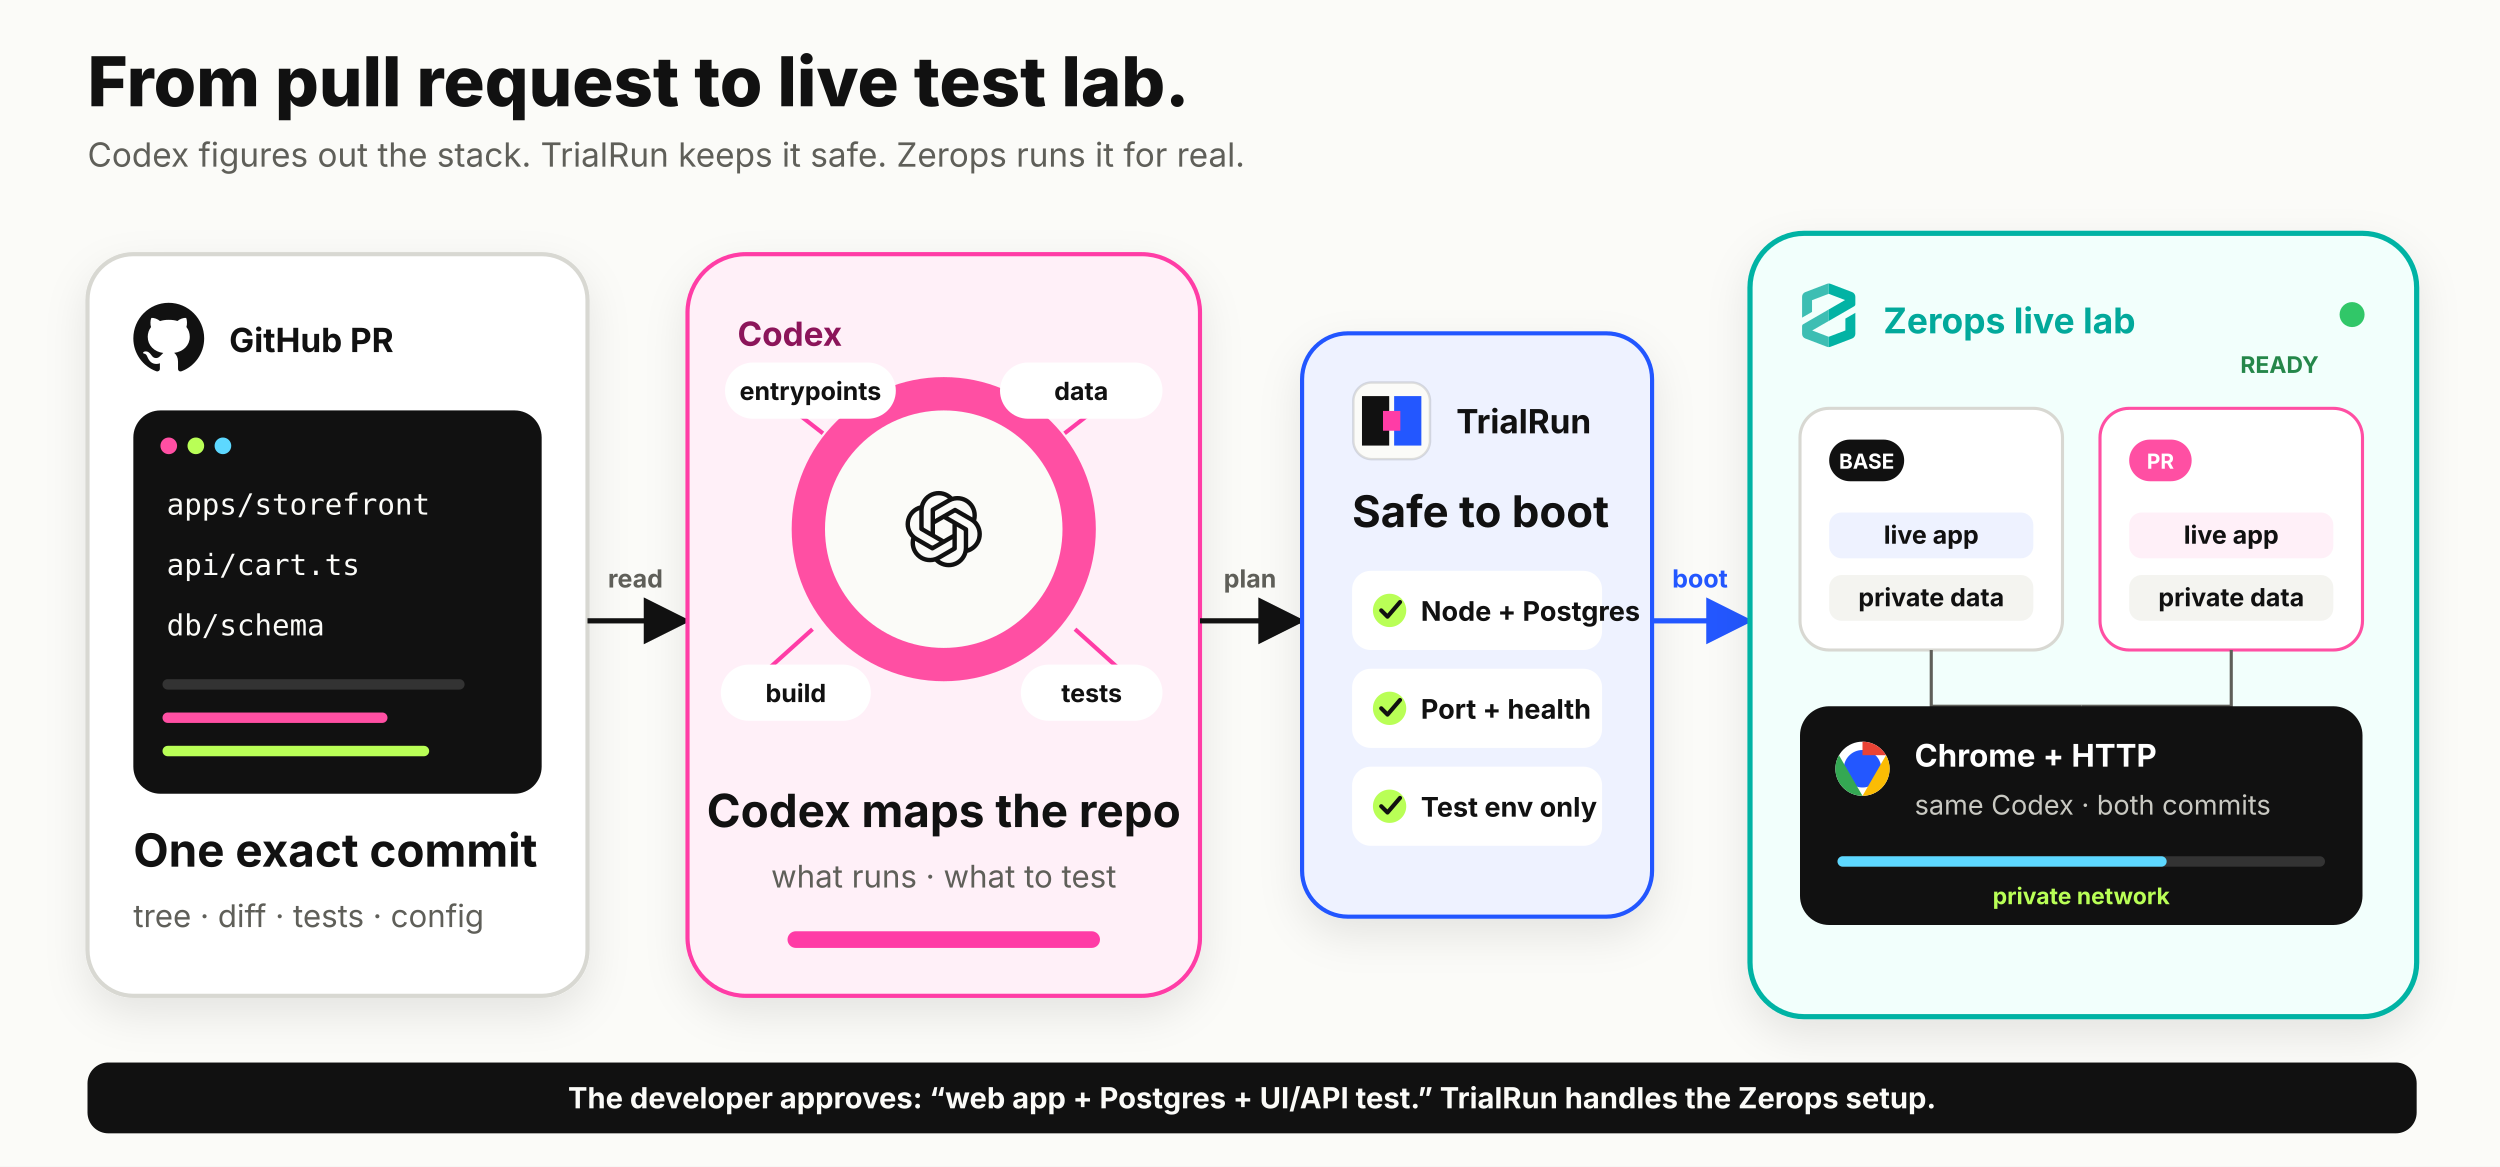
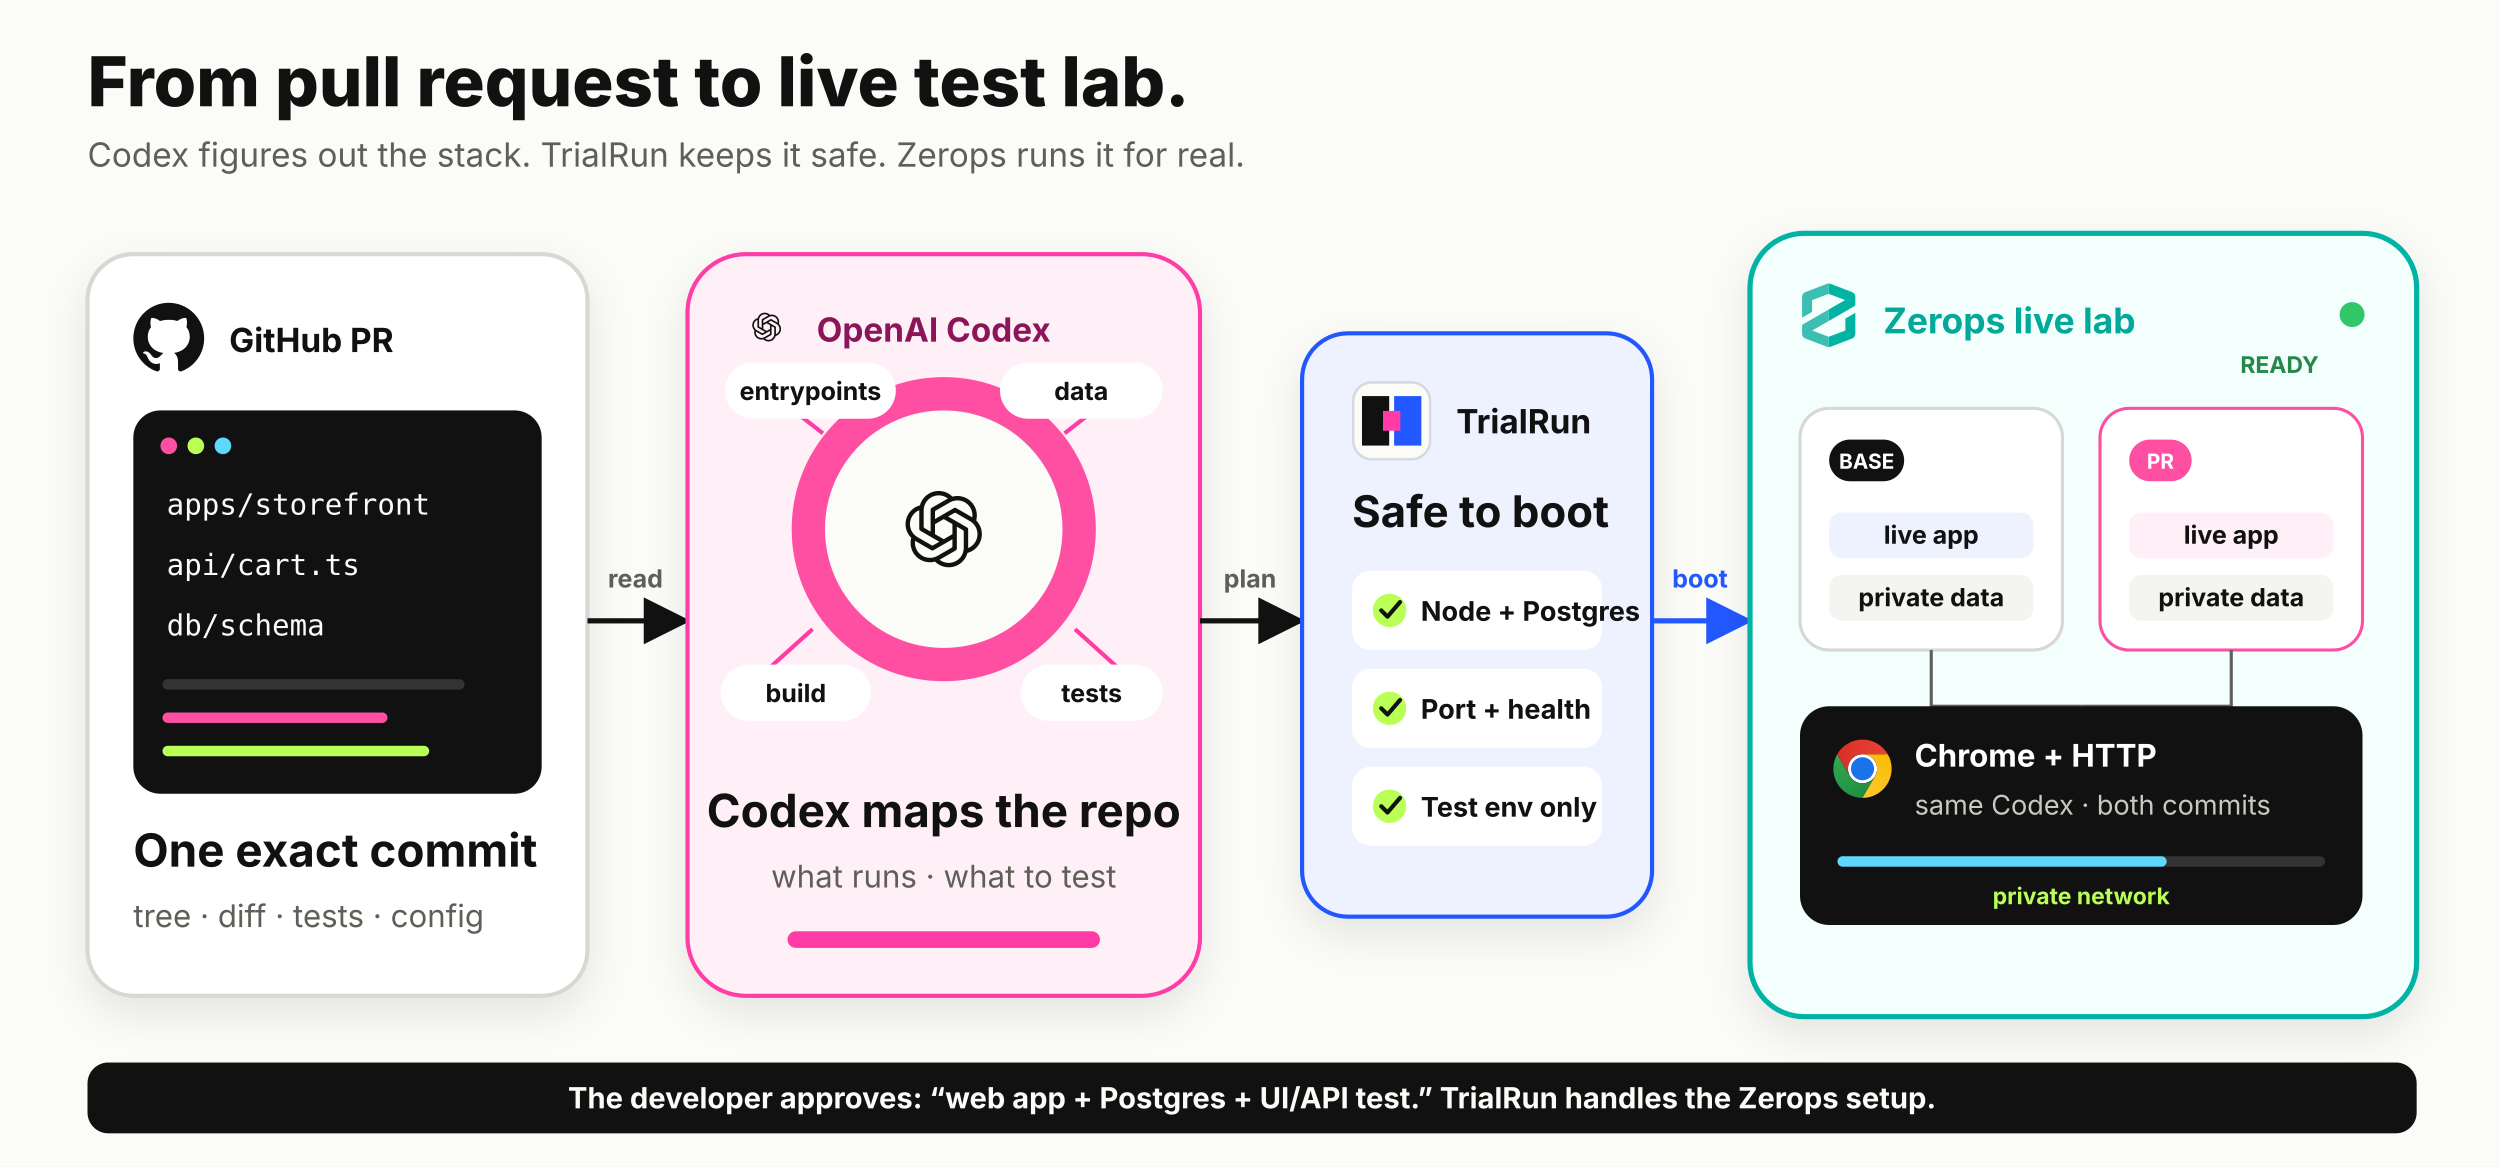
<svg xmlns="http://www.w3.org/2000/svg" width="100%" viewBox="0 0 1200 560" role="img" aria-labelledby="planning-title planning-description" preserveAspectRatio="xMidYMid meet" font-family="Instrument Sans, ui-sans-serif, system-ui, -apple-system, BlinkMacSystemFont, 'Segoe UI', sans-serif">
  <defs>
    <filter id="shadow" x="-20%" y="-20%" width="140%" height="150%">
      <feDropShadow dx="0" dy="8" stdDeviation="10" flood-color="#111111" flood-opacity="0.09" />
    </filter>
    <marker id="arrow-black" markerWidth="9" markerHeight="9" refX="8" refY="4.5" orient="auto">
      <path d="M0 0L9 4.5L0 9Z" fill="#111111" />
    </marker>
    <marker id="arrow-blue" markerWidth="9" markerHeight="9" refX="8" refY="4.5" orient="auto">
      <path d="M0 0L9 4.5L0 9Z" fill="#2357ff" />
    </marker>
    <symbol id="github-mark" viewBox="0 0 98 96">
      <path d="M41.44 69.385C28.807 67.854 19.906 58.762 19.906 46.99c0-4.785 1.723-9.953 4.594-13.398-1.244-3.158-1.053-9.857.383-12.633 3.828-.478 8.996 1.531 12.058 4.307 3.637-1.149 7.465-1.723 12.155-1.723 4.689 0 8.517.574 11.962 1.627 2.967-2.68 8.231-4.69 12.059-4.211 1.34 2.584 1.531 9.283.287 12.537 3.063 3.637 4.69 8.518 4.69 13.494 0 11.772-8.901 20.672-21.725 22.299 3.254 2.105 5.455 6.699 5.455 11.963v9.953c0 2.871 2.393 4.498 5.264 3.35C84.41 87.95 98 70.629 98 49.191 98 22.107 75.988 0 48.904 0S0 22.107 0 49.191c0 21.247 13.494 38.856 31.678 45.459 2.584.957 5.072-.765 5.072-3.349v-7.657c-1.34.575-3.063.958-4.594.958-6.316 0-10.049-3.446-12.728-9.858-1.053-2.584-2.201-4.115-4.403-4.402-1.148-.096-1.531-.574-1.531-1.149 0-1.148 1.914-2.009 3.828-2.009 2.776 0 5.168 1.722 7.657 5.263 1.914 2.776 3.923 4.02 6.316 4.02s3.924-.861 6.125-3.063c1.627-1.627 2.871-3.062 4.02-4.019Z" fill="#111111" />
    </symbol>
    <symbol id="codex-mark" viewBox="0 0 716 716">
      <path d="M508.749 317.399c8.028-30.085.242-63.515-23.36-87.117-23.601-23.601-57.029-31.387-87.116-23.359-22.042-21.995-54.883-31.967-87.125-23.327-32.242 8.638-55.698 33.696-63.788 63.765-30.069 8.09-55.127 31.549-63.765 63.788-8.638 32.242 1.332 65.083 23.329 87.125-8.028 30.085-.241 63.515 23.36 87.117 23.601 23.601 57.029 31.388 87.117 23.359 22.041 21.995 54.885 31.967 87.124 23.329 32.242-8.638 55.698-33.695 63.788-63.764 30.07-8.091 55.127-31.549 63.765-63.789 8.638-32.241-1.331-65.083-23.329-87.124v-.003Zm-37.85-72.623c15.993 15.994 22.589 37.825 19.788 58.636l-75.11-43.366a10.23 10.23 0 0 0-10.232 0l-87.944 50.774v-33.294a6.57 6.57 0 0 1 3.275-5.689l66.968-38.663c26.534-14.821 60.702-10.951 83.257 11.602h-.002Zm-113.062 66.368 40.438 23.347v46.694l-40.438 23.347-40.439-23.347v-46.694l40.439-23.347Zm-93.061-41.451c.431-30.388 20.868-58.044 51.677-66.3 21.847-5.853 44.052-.649 60.674 12.18l-75.113 43.364a10.23 10.23 0 0 0-5.116 8.861v101.548l-28.833-16.647a6.58 6.58 0 0 1-3.289-5.682v-77.326.002Zm-61.385 46.761c5.853-21.846 21.463-38.476 40.885-46.455v86.731a10.23 10.23 0 0 0 5.116 8.861l87.945 50.774-28.834 16.648a6.58 6.58 0 0 1-6.564.007l-66.968-38.663c-26.103-15.568-39.833-47.096-31.58-77.903Zm41.384 154.446c-15.994-15.994-22.589-37.825-19.789-58.636l75.11 43.366a10.23 10.23 0 0 0 10.232 0l87.945-50.774v33.293a6.57 6.57 0 0 1-3.276 5.69l-66.968 38.663c-26.534 14.82-60.702 10.95-83.257-11.602h.003Zm206.122-24.918c-.431 30.389-20.868 58.045-51.677 66.301-21.847 5.853-44.052.649-60.673-12.181l75.112-43.364a10.23 10.23 0 0 0 5.116-8.861V346.329l28.834 16.648a6.58 6.58 0 0 1 3.288 5.682v77.326-.003Zm61.385-46.761c-5.853 21.847-21.463 38.476-40.885 46.455v-86.73a10.23 10.23 0 0 0-5.116-8.861l-87.945-50.774 28.834-16.648a6.58 6.58 0 0 1 6.564-.008l66.968 38.663c26.103 15.569 39.834 47.097 31.58 77.903Z" fill="#111111" />
    </symbol>
    <symbol id="trialrun-mark" viewBox="0 0 32 32">
      <rect x=".5" y=".5" width="31" height="31" rx="7.5" fill="#fbfbf8" stroke="#111111" stroke-opacity=".13" />
      <path d="M4 6h11v20H4z" fill="#111111" />
      <path d="M17 6h11v20H17z" fill="#2357ff" />
      <path d="M12.5 12h7v8h-7z" fill="#ff3ca6" />
    </symbol>
    <symbol id="zerops-mark" viewBox="0 0 43 51">
      <path d="M19.73.26 2.54 6.83A3.95 3.95 0 0 0 0 10.52V27.1l7.9-4.56v-9.3l13.24-5.06V0c-.48 0-.96.09-1.41.26Z" fill="#3dbeb3" />
      <path d="m8.04 37.3 13.1-7.56v-9.12L.9 32.3a1.8 1.8 0 0 0-.9 1.56v6.11c0 1.63 1.02 3.11 2.54 3.69l17.19 6.57c.45.17.93.26 1.41.26v-8.18L8.04 37.3Z" fill="#3dbeb3" />
      <path d="M41.44 18.03c.52-.3.84-.85.84-1.45v-6.06c0-1.63-1.02-3.11-2.54-3.69L22.55.26c-.45-.17-.93-.26-1.41-.26v8.18l12.97 4.96-12.97 7.49v9.12l20.3-11.71Z" fill="#02b3a4" />
      <path d="m22.55 50.23 17.19-6.57c1.52-.58 2.54-2.06 2.54-3.69v-16.7l-7.9 4.56v9.43l-13.24 5.06v8.18c.48 0 .96-.09 1.41-.26Z" fill="#02b3a4" />
    </symbol>
+     <symbol id="chrome-mark" viewBox="0 0 63 63">
+       <linearGradient id="chrome-green" gradientUnits="userSpaceOnUse" x1="34.909" x2="7.632" y1="61.029" y2="13.785">
+         <stop offset="0" stop-color="#1e8e3e" />
+         <stop offset="1" stop-color="#34a853" />
+       </linearGradient>
+       <linearGradient id="chrome-yellow" gradientUnits="userSpaceOnUse" x1="26.904" x2="54.181" y1="63.079" y2="15.835">
+         <stop offset="0" stop-color="#fcc934" />
+         <stop offset="1" stop-color="#fbbc04" />
+       </linearGradient>
+       <linearGradient id="chrome-red" gradientUnits="userSpaceOnUse" x1="4.221" x2="58.775" y1="19.688" y2="19.688">
+         <stop offset="0" stop-color="#d93025" />
+         <stop offset="1" stop-color="#ea4335" />
+       </linearGradient>
+       <path d="M31.499 47.247c8.699 0 15.75-7.052 15.75-15.75s-7.051-15.75-15.75-15.75-15.75 7.051-15.75 15.75 7.052 15.75 15.75 15.75Z" fill="#fff" />
+       <path d="M17.859 39.375 4.221 15.754A31.5 31.5 0 0 0 31.501 62.996l13.638-23.621v-.004a15.75 15.75 0 0 1-27.28.004Z" fill="url(#chrome-green)" />
+       <path d="M45.138 39.374 31.5 62.995a31.5 31.5 0 0 0 27.273-47.226H31.498l-.003.002a15.75 15.75 0 0 1 13.643 23.603Z" fill="url(#chrome-yellow)" />
+       <path d="M31.499 43.969c6.886 0 12.469-5.583 12.469-12.469s-5.583-12.469-12.469-12.469S19.03 24.614 19.03 31.5s5.583 12.469 12.469 12.469Z" fill="#1a73e8" />
+       <path d="M31.499 15.75h27.275A31.5 31.5 0 0 0 4.221 15.754l13.638 23.621.003.002A15.75 15.75 0 0 1 31.499 15.75Z" fill="url(#chrome-red)" />
+     </symbol>
  </defs>
  <rect width="1200" height="560" fill="#fbfbf8" />
  <text x="42" y="51" font-size="33" font-weight="760" fill="#111111">From pull request to live test lab.</text>
  <text x="42" y="80" font-size="16" fill="#5f5f59">Codex figures out the stack. TrialRun keeps it safe. Zerops runs it for real.</text>
  <g filter="url(#shadow)">
    <rect x="42" y="122" width="240" height="356" rx="22" fill="#ffffff" stroke="#d8d8d2" stroke-width="2" />
  </g>
  <use href="#github-mark" x="64" y="145" width="34" height="34" />
  <text x="110" y="169" font-size="16" font-weight="720" fill="#111111">GitHub PR</text>
  <rect x="64" y="197" width="196" height="184" rx="13" fill="#111111" />
  <circle cx="81" cy="214" r="4" fill="#ff4fa3" />
  <circle cx="94" cy="214" r="4" fill="#b9ff56" />
  <circle cx="107" cy="214" r="4" fill="#5dd8ff" />
  <text x="80" y="247" font-family="ui-monospace, SFMono-Regular, Menlo, monospace" font-size="14" fill="#fbfbf8">apps/storefront</text>
  <text x="80" y="276" font-family="ui-monospace, SFMono-Regular, Menlo, monospace" font-size="14" fill="#fbfbf8">api/cart.ts</text>
  <text x="80" y="305" font-family="ui-monospace, SFMono-Regular, Menlo, monospace" font-size="14" fill="#fbfbf8">db/schema</text>
  <rect x="78" y="326" width="145" height="5" rx="2.5" fill="#333333" />
  <rect x="78" y="342" width="108" height="5" rx="2.5" fill="#ff4fa3" />
  <rect x="78" y="358" width="128" height="5" rx="2.5" fill="#b9ff56" />
  <text x="64" y="416" font-size="22" font-weight="740" fill="#111111">One exact commit</text>
  <text x="64" y="445" font-size="15" fill="#5f5f59">tree · diff · tests · config</text>
  <path d="M282 298H329" fill="none" stroke="#111111" stroke-width="2.5" marker-end="url(#arrow-black)" />
  <text x="305" y="282" text-anchor="middle" font-size="12" font-weight="700" fill="#5f5f59">read</text>
  <g filter="url(#shadow)">
    <rect x="330" y="122" width="246" height="356" rx="28" fill="#fff0f8" stroke="#ff3ca6" stroke-width="2" />
  </g>
-   <text x="354" y="166" font-size="16" font-weight="720" fill="#8c155a">Codex</text>
+   <use href="#codex-mark" x="354" y="143" width="28" height="28" />
+   <text x="392" y="164" font-size="16" font-weight="740" fill="#8c155a">OpenAI Codex</text>
  <circle cx="453" cy="254" r="73" fill="#ff4fa3" />
  <circle cx="453" cy="254" r="57" fill="#fbfbf8" />
  <use href="#codex-mark" x="416" y="217" width="74" height="74" />
  <path d="M395 208 368 187" stroke="#ff3ca6" stroke-width="2" />
  <path d="M511 208 538 187" stroke="#ff3ca6" stroke-width="2" />
  <path d="M390 302 360 329" stroke="#ff3ca6" stroke-width="2" />
  <path d="M516 302 546 329" stroke="#ff3ca6" stroke-width="2" />
  <rect x="348" y="174" width="82" height="27" rx="13.5" fill="#ffffff" />
  <text x="389" y="192" text-anchor="middle" font-size="12" font-weight="680" fill="#111111">entrypoints</text>
  <rect x="480" y="174" width="78" height="27" rx="13.5" fill="#ffffff" />
  <text x="519" y="192" text-anchor="middle" font-size="12" font-weight="680" fill="#111111">data</text>
  <rect x="346" y="319" width="72" height="27" rx="13.5" fill="#ffffff" />
  <text x="382" y="337" text-anchor="middle" font-size="12" font-weight="680" fill="#111111">build</text>
  <rect x="490" y="319" width="68" height="27" rx="13.5" fill="#ffffff" />
  <text x="524" y="337" text-anchor="middle" font-size="12" font-weight="680" fill="#111111">tests</text>
  <text x="453" y="397" text-anchor="middle" font-size="22" font-weight="740" fill="#111111">Codex maps the repo</text>
  <text x="453" y="426" text-anchor="middle" font-size="15" fill="#5f5f59">what runs · what to test</text>
  <rect x="378" y="447" width="150" height="8" rx="4" fill="#ff3ca6" />
  <path d="M576 298H624" fill="none" stroke="#111111" stroke-width="2.5" marker-end="url(#arrow-black)" />
  <text x="600" y="282" text-anchor="middle" font-size="12" font-weight="700" fill="#5f5f59">plan</text>
  <g filter="url(#shadow)">
    <rect x="625" y="160" width="168" height="280" rx="22" fill="#eef2ff" stroke="#2357ff" stroke-width="2" />
  </g>
  <use href="#trialrun-mark" x="649" y="183" width="38" height="38" />
  <text x="699" y="208" font-size="16" font-weight="730" fill="#111111">TrialRun</text>
  <text x="649" y="253" font-size="21" font-weight="750" fill="#111111">Safe to boot</text>
  <rect x="649" y="274" width="120" height="38" rx="9" fill="#ffffff" />
  <circle cx="667" cy="293" r="8" fill="#b9ff56" />
  <path d="m663 293 3 3 6-7" fill="none" stroke="#111111" stroke-width="2" stroke-linecap="round" stroke-linejoin="round" />
  <text x="682" y="298" font-size="13" font-weight="650" fill="#111111">Node + Postgres</text>
  <rect x="649" y="321" width="120" height="38" rx="9" fill="#ffffff" />
  <circle cx="667" cy="340" r="8" fill="#b9ff56" />
  <path d="m663 340 3 3 6-7" fill="none" stroke="#111111" stroke-width="2" stroke-linecap="round" stroke-linejoin="round" />
  <text x="682" y="345" font-size="13" font-weight="650" fill="#111111">Port + health</text>
  <rect x="649" y="368" width="120" height="38" rx="9" fill="#ffffff" />
  <circle cx="667" cy="387" r="8" fill="#b9ff56" />
  <path d="m663 387 3 3 6-7" fill="none" stroke="#111111" stroke-width="2" stroke-linecap="round" stroke-linejoin="round" />
  <text x="682" y="392" font-size="13" font-weight="650" fill="#111111">Test env only</text>
  <path d="M793 298H839" fill="none" stroke="#2357ff" stroke-width="2.5" marker-end="url(#arrow-blue)" />
  <text x="816" y="282" text-anchor="middle" font-size="12" font-weight="700" fill="#2357ff">boot</text>
  <g filter="url(#shadow)">
    <rect x="840" y="112" width="320" height="376" rx="26" fill="#f2fffc" stroke="#02b3a4" stroke-width="2.5" />
  </g>
  <use href="#zerops-mark" x="865" y="136" width="26" height="31" />
  <text x="904" y="160" font-size="17" font-weight="740" fill="#02a99b">Zerops live lab</text>
  <circle cx="1129" cy="151" r="6" fill="#31c768" />
  <text x="1113" y="179" text-anchor="end" font-size="11" font-weight="700" fill="#25874a">READY</text>
  <rect x="864" y="196" width="126" height="116" rx="14" fill="#ffffff" stroke="#d8d8d2" stroke-width="1.5" />
  <rect x="1008" y="196" width="126" height="116" rx="14" fill="#ffffff" stroke="#ff4fa3" stroke-width="1.5" />
  <rect x="878" y="211" width="36" height="20" rx="10" fill="#111111" />
  <text x="896" y="225" text-anchor="middle" font-size="10" font-weight="700" fill="#ffffff">BASE</text>
  <rect x="1022" y="211" width="30" height="20" rx="10" fill="#ff4fa3" />
  <text x="1037" y="225" text-anchor="middle" font-size="10" font-weight="700" fill="#ffffff">PR</text>
  <rect x="878" y="246" width="98" height="22" rx="6" fill="#eef2ff" />
  <text x="927" y="261" text-anchor="middle" font-size="12" font-weight="680" fill="#111111">live app</text>
  <rect x="878" y="276" width="98" height="22" rx="6" fill="#f4f4f0" />
  <text x="927" y="291" text-anchor="middle" font-size="12" font-weight="680" fill="#111111">private data</text>
  <rect x="1022" y="246" width="98" height="22" rx="6" fill="#fff0f8" />
  <text x="1071" y="261" text-anchor="middle" font-size="12" font-weight="680" fill="#111111">live app</text>
  <rect x="1022" y="276" width="98" height="22" rx="6" fill="#f4f4f0" />
  <text x="1071" y="291" text-anchor="middle" font-size="12" font-weight="680" fill="#111111">private data</text>
  <path d="M927 312V339H999" fill="none" stroke="#5f5f59" stroke-width="1.5" />
  <path d="M1071 312V339H999" fill="none" stroke="#5f5f59" stroke-width="1.5" />
  <rect x="864" y="339" width="270" height="105" rx="14" fill="#111111" />
-   <circle cx="894" cy="369" r="13" fill="#ffffff" />
-   <circle cx="894" cy="369" r="9" fill="#2357ff" />
-   <path d="M894 356a13 13 0 0 1 11.3 6.5h-11.3Z" fill="#ea4335" />
-   <path d="m882.7 362.5 11.3 19.5a13 13 0 0 1-11.3-19.5Z" fill="#34a853" />
-   <path d="m905.3 362.5-11.3 19.5h.1a13 13 0 0 0 11.2-19.5Z" fill="#fbbc04" />
+   <use href="#chrome-mark" x="880" y="355" width="28" height="28" />
  <text x="919" y="368" font-size="15" font-weight="720" fill="#ffffff">Chrome + HTTP</text>
  <text x="919" y="391" font-size="13" fill="#c9c9c2">same Codex · both commits</text>
  <rect x="882" y="411" width="234" height="5" rx="2.5" fill="#333333" />
  <rect x="882" y="411" width="158" height="5" rx="2.5" fill="#5dd8ff" />
  <text x="999" y="434" text-anchor="middle" font-size="11" font-weight="650" fill="#b9ff56">private network</text>
  <rect x="42" y="510" width="1118" height="34" rx="10" fill="#111111" />
  <text x="601" y="532" text-anchor="middle" font-size="14" font-weight="660" fill="#fbfbf8">The developer approves: “web app + Postgres + UI/API test.” TrialRun handles the Zerops setup.</text>
</svg>
